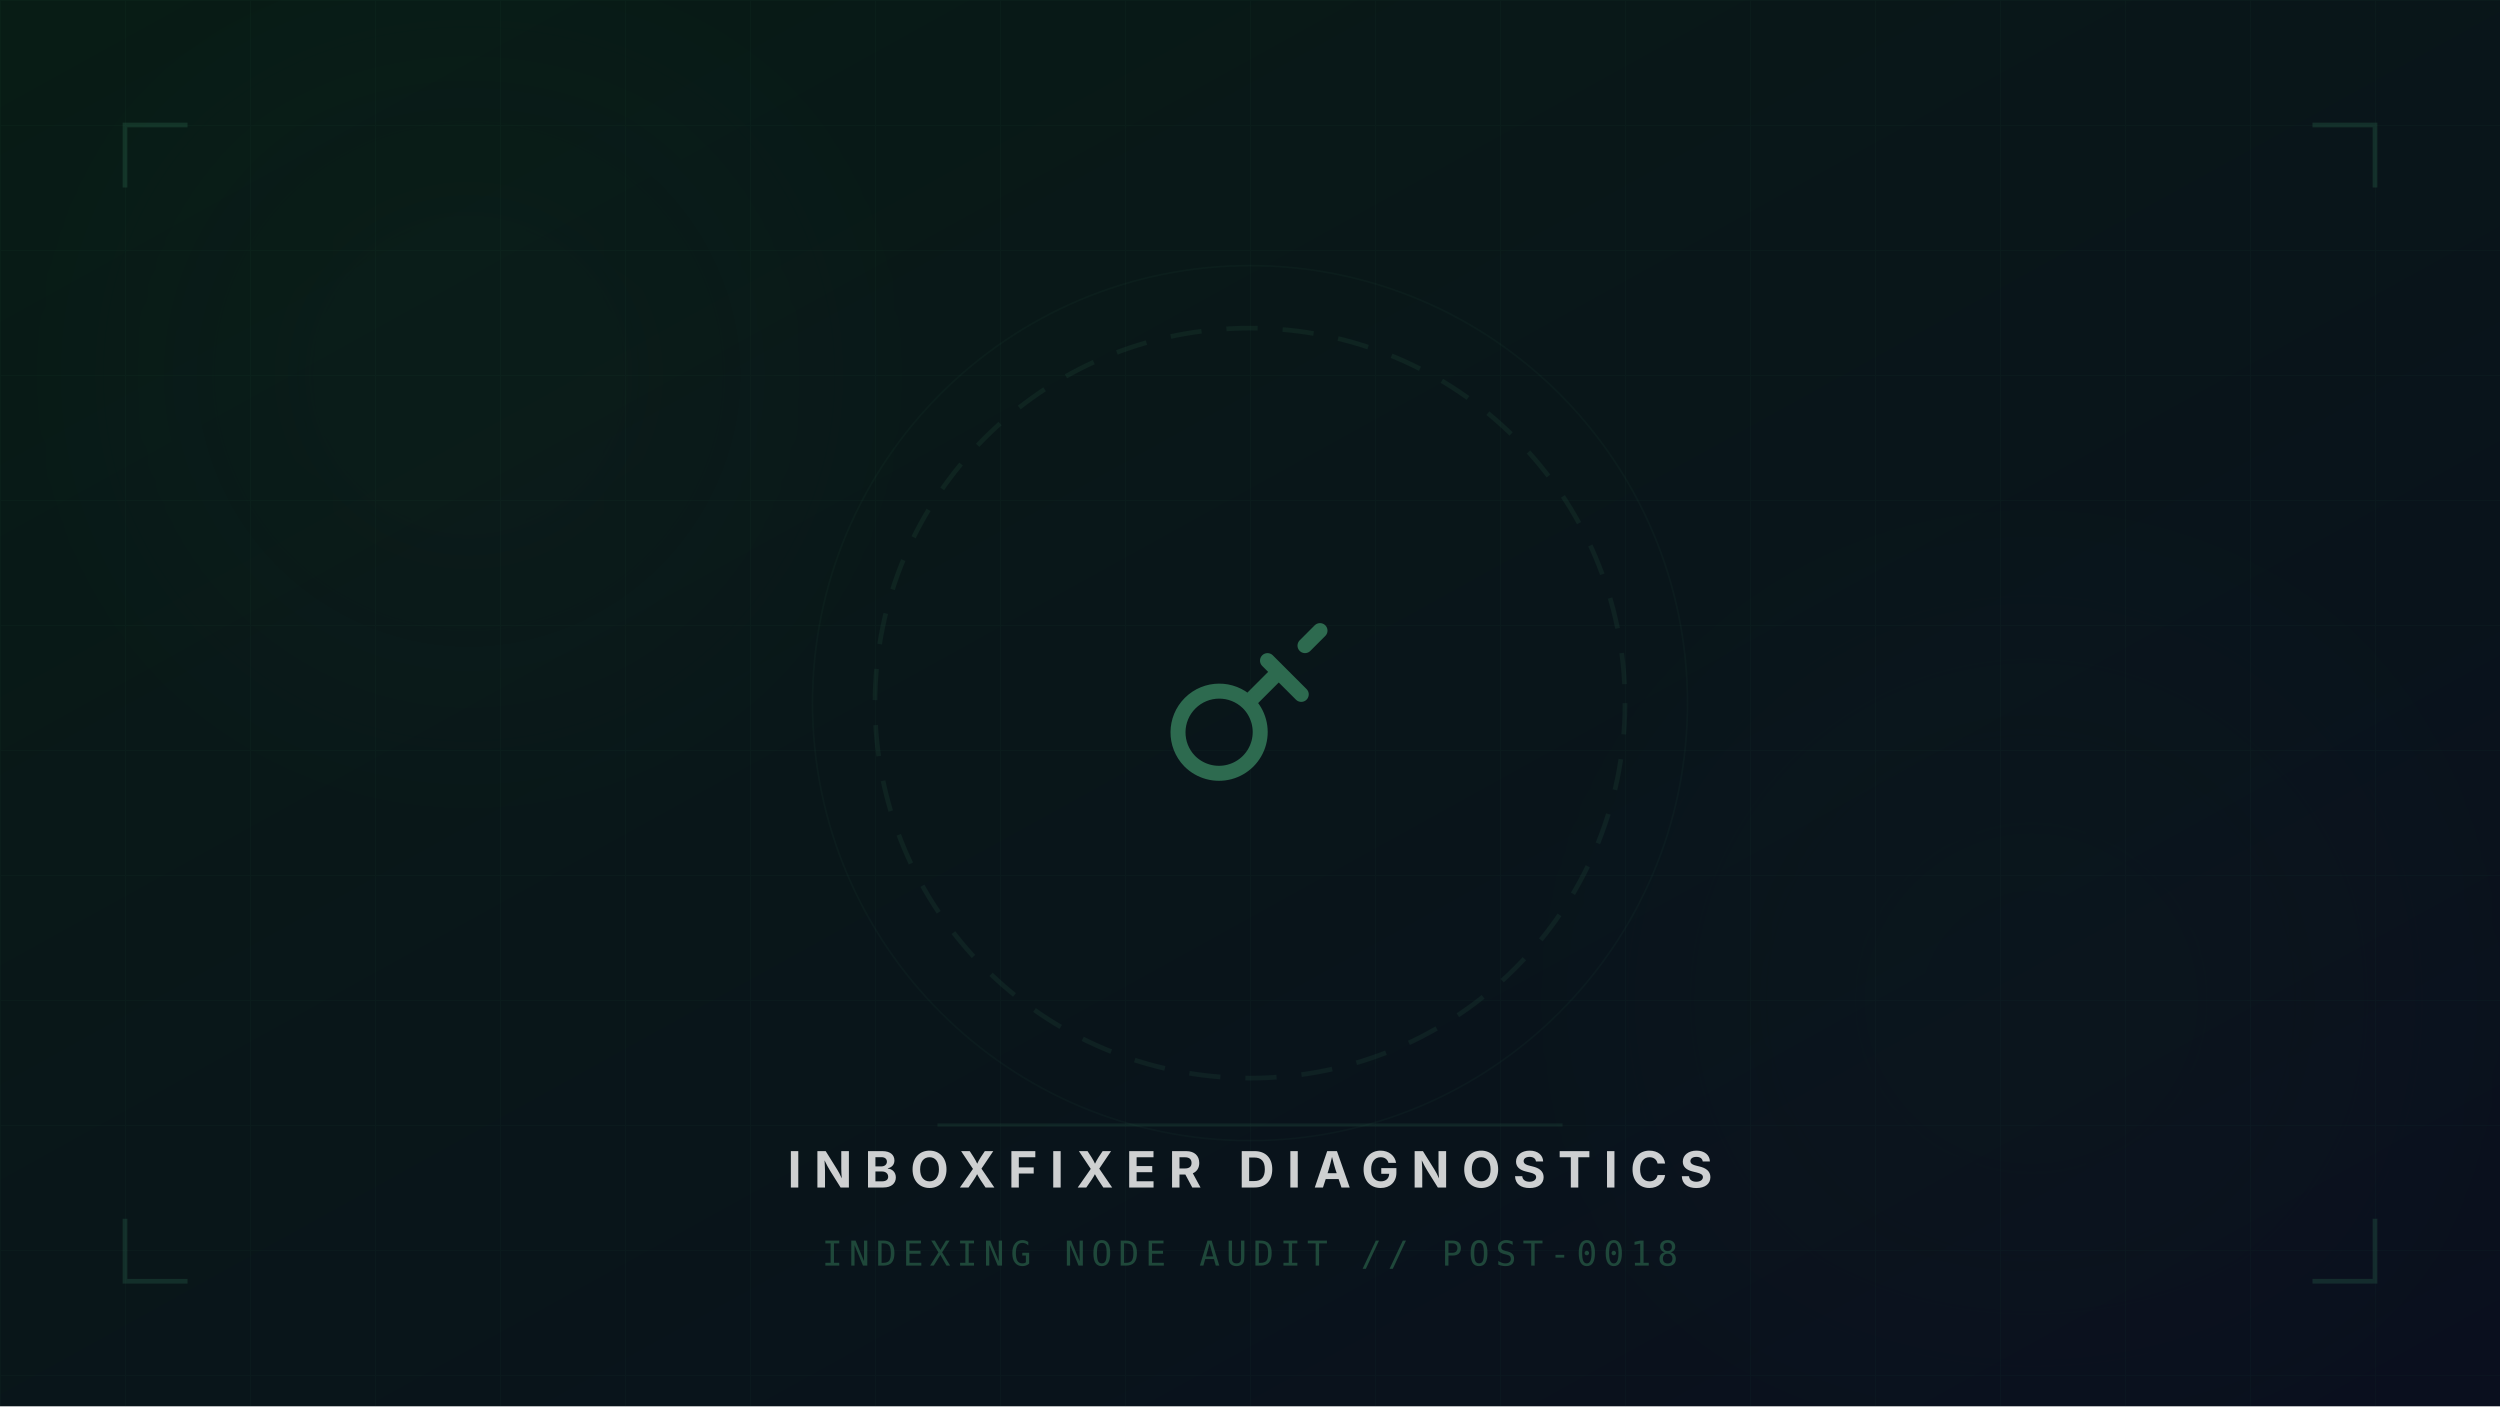
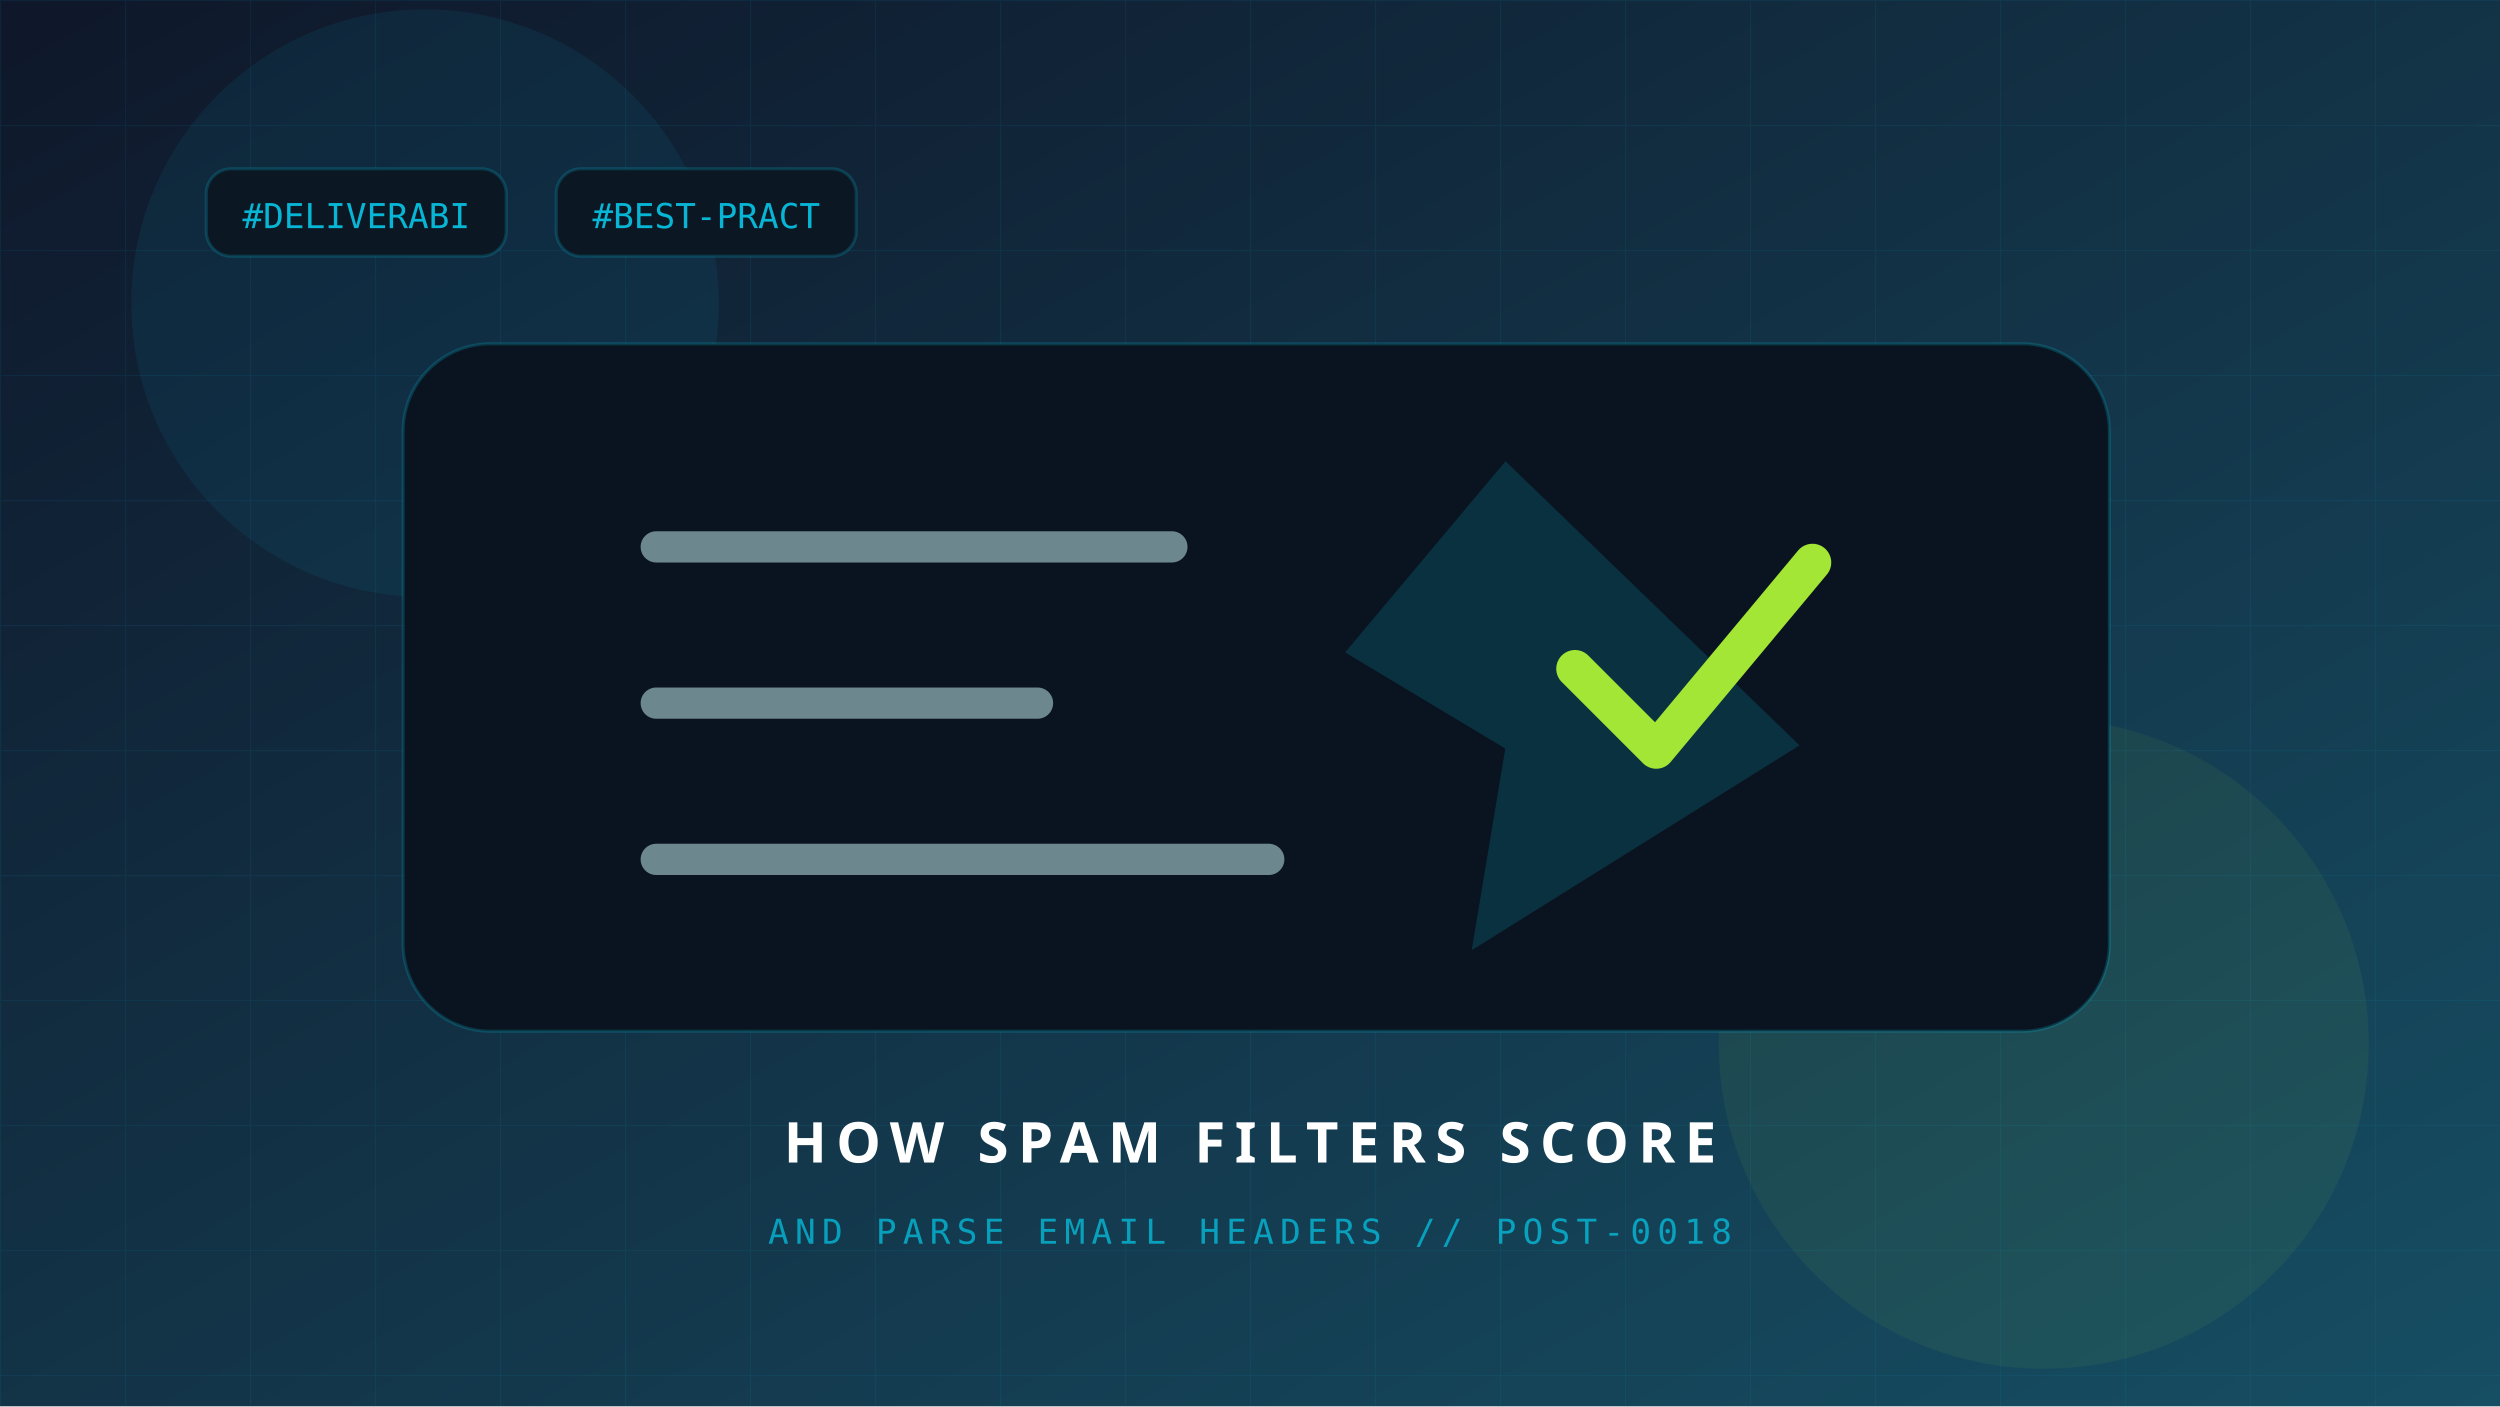
<svg xmlns="http://www.w3.org/2000/svg" viewBox="0 0 800 450" width="100%" height="100%">
  <defs>
    <linearGradient id="grad-18" x1="0%" y1="0%" x2="100%" y2="100%">
-       <stop offset="0%" stop-color="#081c15" />
-       <stop offset="100%" stop-color="#0a0f1e" />
+       <stop offset="0%" stop-color="#0f172a" />
+       <stop offset="100%" stop-color="#164e63" />
    </linearGradient>
    <pattern id="grid-18" width="40" height="40" patternUnits="userSpaceOnUse">
-       <path d="M 40 0 L 0 0 0 40" fill="none" stroke="#2d6a4f" stroke-width="0.5" opacity="0.07" />
+       <path d="M40 0L0 0 0 40" fill="none" stroke="#06b6d4" stroke-width="0.7" opacity="0.08" />
    </pattern>
  </defs>
  <rect width="800" height="450" fill="url(#grad-18)" />
  <rect width="800" height="450" fill="url(#grid-18)" />
-   <circle cx="150" cy="120" r="100" fill="#2d6a4f" opacity="0.04" filter="blur(40px)" />
-   <circle cx="650" cy="320" r="120" fill="#2d6a4f" opacity="0.03" filter="blur(50px)" />
-   <circle cx="400" cy="225" r="120" fill="none" stroke="#2d6a4f" stroke-width="1.5" stroke-dasharray="10, 8" opacity="0.15" />
-   <circle cx="400" cy="225" r="140" fill="none" stroke="#2d6a4f" stroke-width="0.5" opacity="0.08" />
-   <path d="M 40 60 L 40 40 L 60 40" fill="none" stroke="#2d6a4f" stroke-width="1.5" opacity="0.3" />
-   <path d="M 760 60 L 760 40 L 740 40" fill="none" stroke="#2d6a4f" stroke-width="1.5" opacity="0.3" />
-   <path d="M 40 390 L 40 410 L 60 410" fill="none" stroke="#2d6a4f" stroke-width="1.5" opacity="0.3" />
-   <path d="M 760 390 L 760 410 L 740 410" fill="none" stroke="#2d6a4f" stroke-width="1.5" opacity="0.3" />
-   <g transform="translate(372, 197) scale(2.4)">
-     <path d="M21 2l-2 2m-7.61 7.61a5.5 5.5 0 1 1-7.778 7.778 5.5 5.5 0 0 1 7.777-7.777zm0 0L15.5 7.5m0 0l3 3m-3-3l-1.5-1.5" fill="none" stroke="#2d6a4f" stroke-width="2" stroke-linecap="round" stroke-linejoin="round" />
-   </g>
-   <text x="400" y="380" font-family="'Syne', 'Inter', sans-serif" font-size="16" font-weight="bold" fill="#ffffff" opacity="0.8" text-anchor="middle" letter-spacing="4">
-     INBOXFIXER DIAGNOSTICS
-   </text>
-   <text x="400" y="405" font-family="'IBM Plex Mono', monospace" font-size="11" fill="#2d6a4f" opacity="0.6" text-anchor="middle" letter-spacing="2">
-     INDEXING NODE AUDIT // POST-0018
-   </text>
-   <line x1="300" y1="360" x2="500" y2="360" stroke="#2d6a4f" stroke-width="1" opacity="0.2" />
+   <circle cx="136" cy="97" r="94" fill="#06b6d4" opacity="0.08" />
+   <circle cx="654" cy="334" r="104" fill="#a3e635" opacity="0.06" />
+   <rect x="129" y="110" width="546" height="220" rx="28" fill="#0a1420" stroke="#06b6d4" stroke-opacity="0.22" />
+   <path d="M210 175h165M210 225h122M210 275h196" stroke="#cffafe" stroke-width="10" stroke-linecap="round" opacity="0.5" />
+   <path d="M482 152l89 86-96 60 10-60-50-30z" fill="#06b6d4" opacity="0.18" stroke="#06b6d4" stroke-width="6" />
+   <path d="M504 214l26 26 50-60" fill="none" stroke="#a3e635" stroke-width="12" stroke-linecap="round" stroke-linejoin="round" />
+   <rect x="66" y="54" width="96" height="28" rx="8" fill="#0c1724" stroke="#06b6d4" stroke-opacity="0.22" />
+   <text x="114" y="73" font-family="'IBM Plex Mono', monospace" font-size="11" fill="#06b6d4" text-anchor="middle">#DELIVERABI</text>
+   <rect x="178" y="54" width="96" height="28" rx="8" fill="#0c1724" stroke="#06b6d4" stroke-opacity="0.22" />
+   <text x="226" y="73" font-family="'IBM Plex Mono', monospace" font-size="11" fill="#06b6d4" text-anchor="middle">#BEST-PRACT</text>
+   <text x="400" y="372" font-family="'Syne', sans-serif" font-size="18" font-weight="700" fill="#ffffff" text-anchor="middle" letter-spacing="3">HOW SPAM FILTERS SCORE</text>
+   <text x="400" y="398" font-family="'IBM Plex Mono', monospace" font-size="11" fill="#06b6d4" opacity="0.82" text-anchor="middle" letter-spacing="2">AND PARSE EMAIL HEADERS // POST-0018</text>
</svg>
